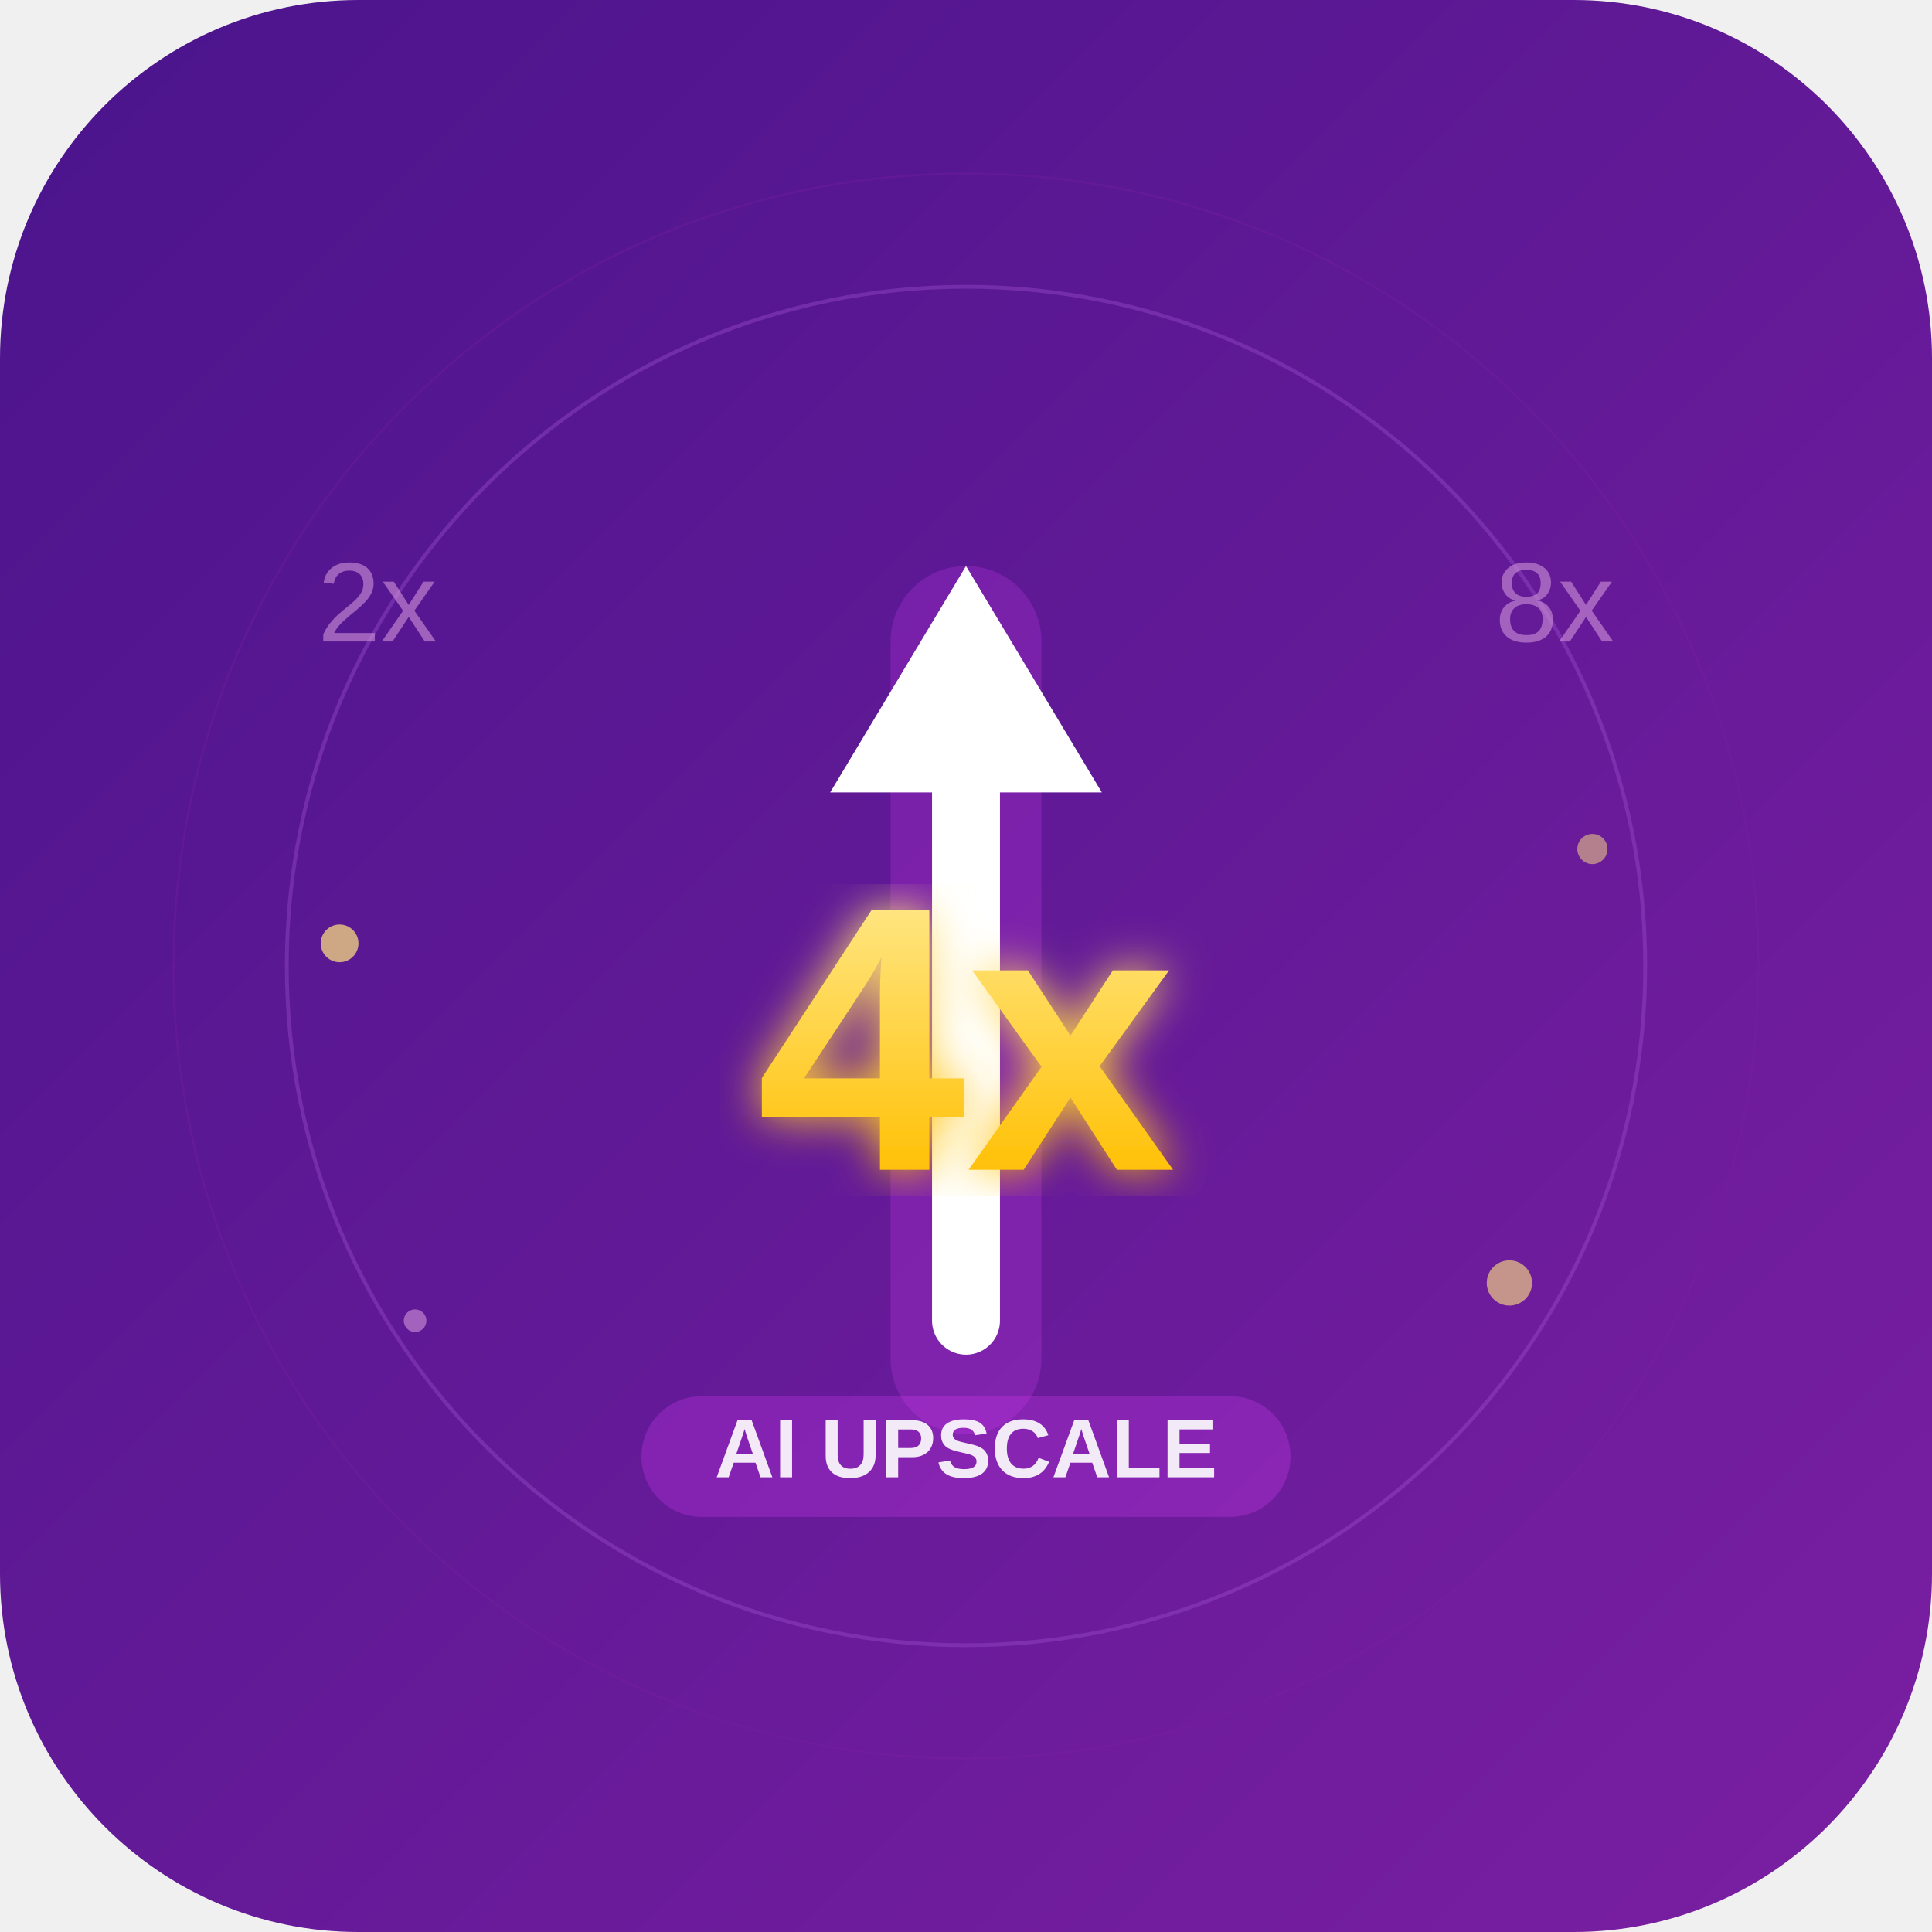
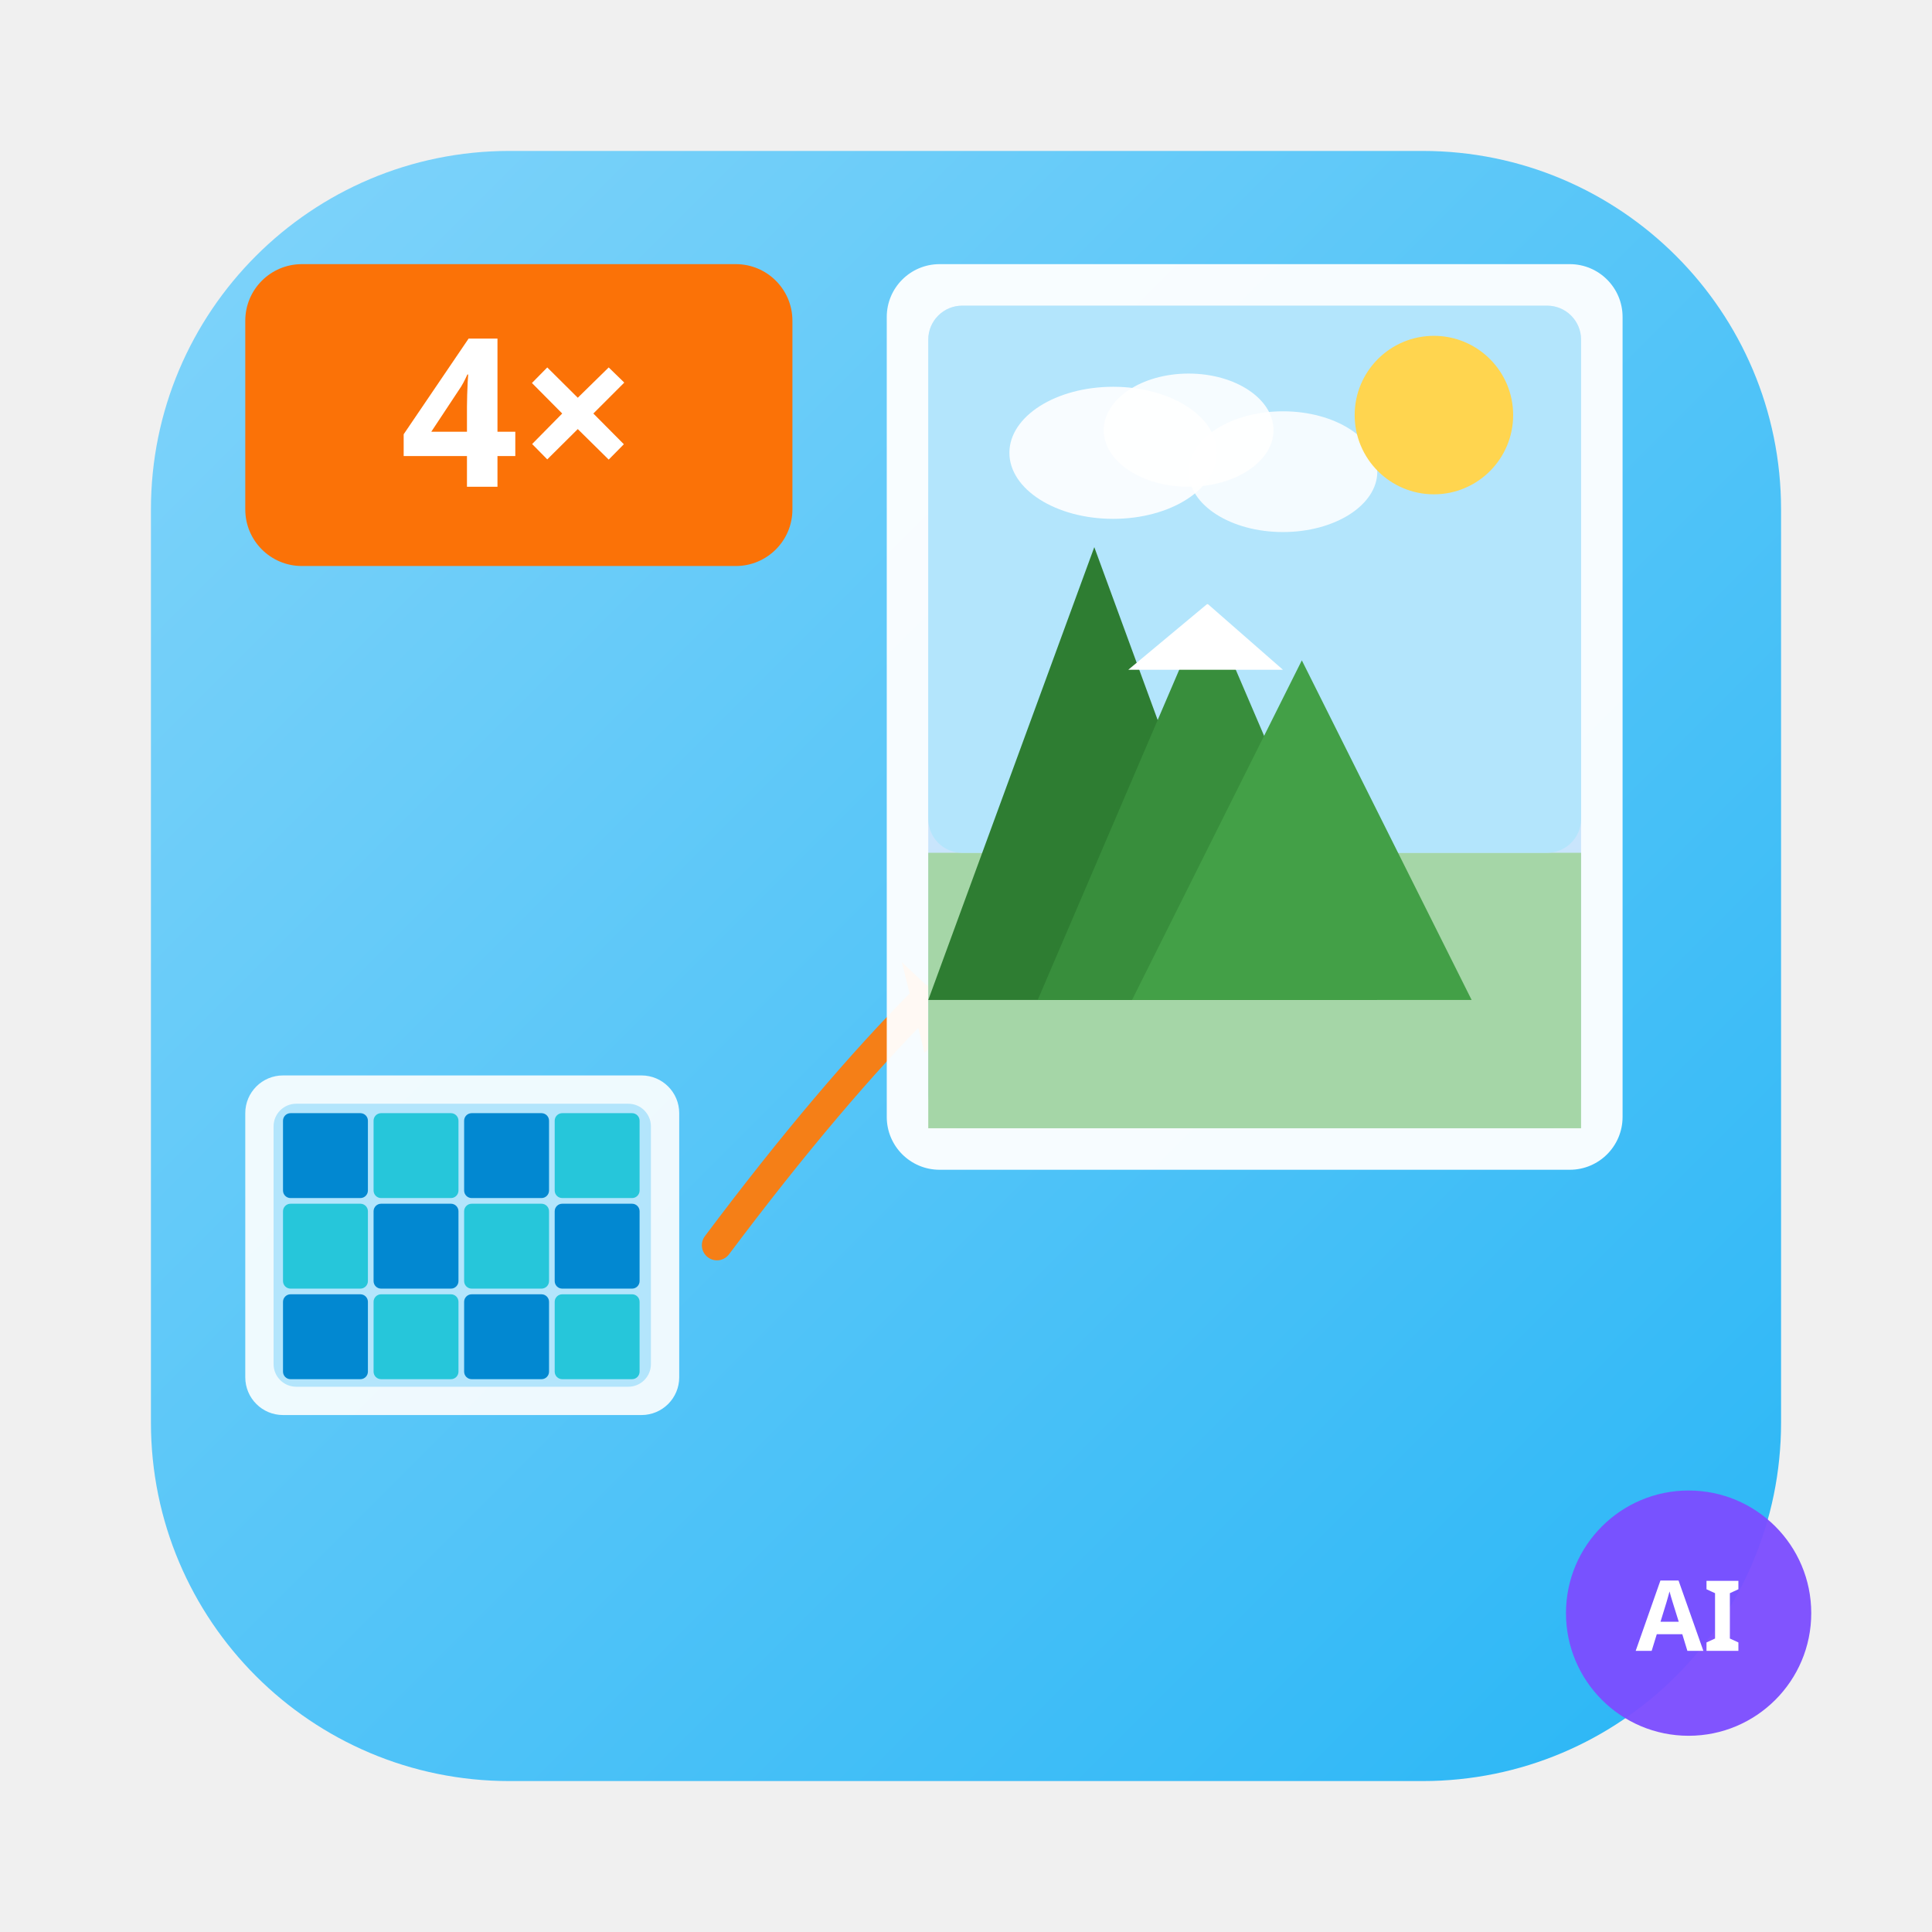
<svg xmlns="http://www.w3.org/2000/svg" viewBox="0 0 1024 1024">
  <defs>
-     <linearGradient id="bg2" x1="0" y1="0" x2="1" y2="1">
-       <stop offset="0%" stop-color="#4A148C" />
-       <stop offset="100%" stop-color="#7B1FA2" />
+     <linearGradient id="bg02" x1="0" y1="0" x2="1" y2="1">
+       <stop offset="0%" stop-color="#81D4FA" />
+       <stop offset="100%" stop-color="#29B6F6" />
    </linearGradient>
-     <linearGradient id="goldGrad" x1="0" y1="0" x2="0" y2="1">
-       <stop offset="0%" stop-color="#FFE57F" />
-       <stop offset="100%" stop-color="#FFC107" />
+     <linearGradient id="imgInner" x1="0" y1="0" x2="0" y2="1">
+       <stop offset="0%" stop-color="#E3F2FD" />
+       <stop offset="100%" stop-color="#BBDEFB" />
    </linearGradient>
-     <filter id="glow2">
-       <feGaussianBlur stdDeviation="12" result="blur" />
-       <feMerge>
-         <feMergeNode in="blur" />
-         <feMergeNode in="SourceGraphic" />
-       </feMerge>
-     </filter>
  </defs>
-   <rect width="1024" height="1024" rx="190" fill="url(#bg2)" />
-   <circle cx="512" cy="512" r="360" fill="none" stroke="#9C4DCC" stroke-width="2" opacity="0.4" />
-   <circle cx="512" cy="512" r="420" fill="none" stroke="#7B1FA2" stroke-width="1" opacity="0.3" />
-   <path d="M512 720 L512 340" stroke="#E040FB" stroke-width="80" stroke-linecap="round" opacity="0.2" />
-   <line x1="512" y1="700" x2="512" y2="380" stroke="white" stroke-width="36" stroke-linecap="round" />
-   <polygon points="512,300 440,420 584,420" fill="white" />
-   <text x="512" y="620" font-family="Arial Black, Arial" font-size="200" font-weight="900" fill="url(#goldGrad)" text-anchor="middle" filter="url(#glow2)">4x</text>
-   <text x="200" y="340" font-family="Arial" font-size="60" fill="#CE93D8" opacity="0.6" text-anchor="middle">2x</text>
-   <text x="824" y="340" font-family="Arial" font-size="60" fill="#CE93D8" opacity="0.6" text-anchor="middle">8x</text>
-   <rect x="340" y="740" width="344" height="64" rx="32" fill="#E040FB" opacity="0.25" />
-   <text x="512" y="783" font-family="Arial" font-size="44" font-weight="bold" fill="white" text-anchor="middle" opacity="0.9">AI UPSCALE</text>
-   <circle cx="180" cy="500" r="10" fill="#FFE57F" opacity="0.7" />
-   <circle cx="844" cy="450" r="8" fill="#FFE57F" opacity="0.5" />
-   <circle cx="220" cy="700" r="6" fill="#CE93D8" opacity="0.6" />
-   <circle cx="800" cy="680" r="12" fill="#FFE57F" opacity="0.6" />
+   <rect x="80" y="80" width="864" height="864" rx="190" fill="url(#bg02)" />
+   <rect x="130" y="570" width="230" height="180" rx="20" fill="white" opacity="0.9" />
+   <rect x="145" y="585" width="200" height="150" rx="12" fill="#B3E5FC" />
+   <rect x="150" y="590" width="45" height="45" rx="4" fill="#0288D1" />
+   <rect x="198" y="590" width="45" height="45" rx="4" fill="#26C6DA" />
+   <rect x="246" y="590" width="45" height="45" rx="4" fill="#0288D1" />
+   <rect x="294" y="590" width="45" height="45" rx="4" fill="#26C6DA" />
+   <rect x="150" y="638" width="45" height="45" rx="4" fill="#26C6DA" />
+   <rect x="198" y="638" width="45" height="45" rx="4" fill="#0288D1" />
+   <rect x="246" y="638" width="45" height="45" rx="4" fill="#26C6DA" />
+   <rect x="294" y="638" width="45" height="45" rx="4" fill="#0288D1" />
+   <rect x="150" y="686" width="45" height="45" rx="4" fill="#0288D1" />
+   <rect x="198" y="686" width="45" height="45" rx="4" fill="#26C6DA" />
+   <rect x="246" y="686" width="45" height="45" rx="4" fill="#0288D1" />
+   <rect x="294" y="686" width="45" height="45" rx="4" fill="#26C6DA" />
+   <path d="M380 660 Q440 580 490 530" stroke="#F57F17" stroke-width="16" fill="none" stroke-linecap="round" />
+   <polygon points="478,510 510,540 490,558" fill="#F57F17" />
+   <rect x="470" y="140" width="390" height="480" rx="28" fill="white" opacity="0.95" />
+   <rect x="492" y="162" width="346" height="436" rx="18" fill="url(#imgInner)" />
+   <rect x="492" y="452" width="346" height="146" rx="0" fill="#A5D6A7" />
+   <rect x="492" y="162" width="346" height="290" rx="18" fill="#B3E5FC" />
+   <ellipse cx="590" cy="240" rx="55" ry="35" fill="white" opacity="0.9" />
+   <ellipse cx="630" cy="228" rx="45" ry="30" fill="white" opacity="0.88" />
+   <ellipse cx="680" cy="250" rx="50" ry="32" fill="white" opacity="0.85" />
+   <polygon points="492,530 580,290 668,530" fill="#2E7D32" />
+   <polygon points="550,530 640,320 730,530" fill="#388E3C" />
+   <polygon points="600,530 690,350 780,530" fill="#43A047" />
+   <polygon points="598,355 640,320 680,355" fill="white" />
+   <circle cx="760" cy="220" r="42" fill="#FFD54F" />
+   <rect x="130" y="140" width="290" height="160" rx="30" fill="#FF6F00" opacity="0.97" />
+   <text x="275" y="258" text-anchor="middle" font-family="Arial Black, sans-serif" font-size="110" font-weight="900" fill="white">4×</text>
+   <circle cx="895" cy="855" r="65" fill="#7C4DFF" opacity="0.95" />
+   <text x="895" y="875" text-anchor="middle" font-family="Arial Black, sans-serif" font-size="52" font-weight="900" fill="white">AI</text>
</svg>
